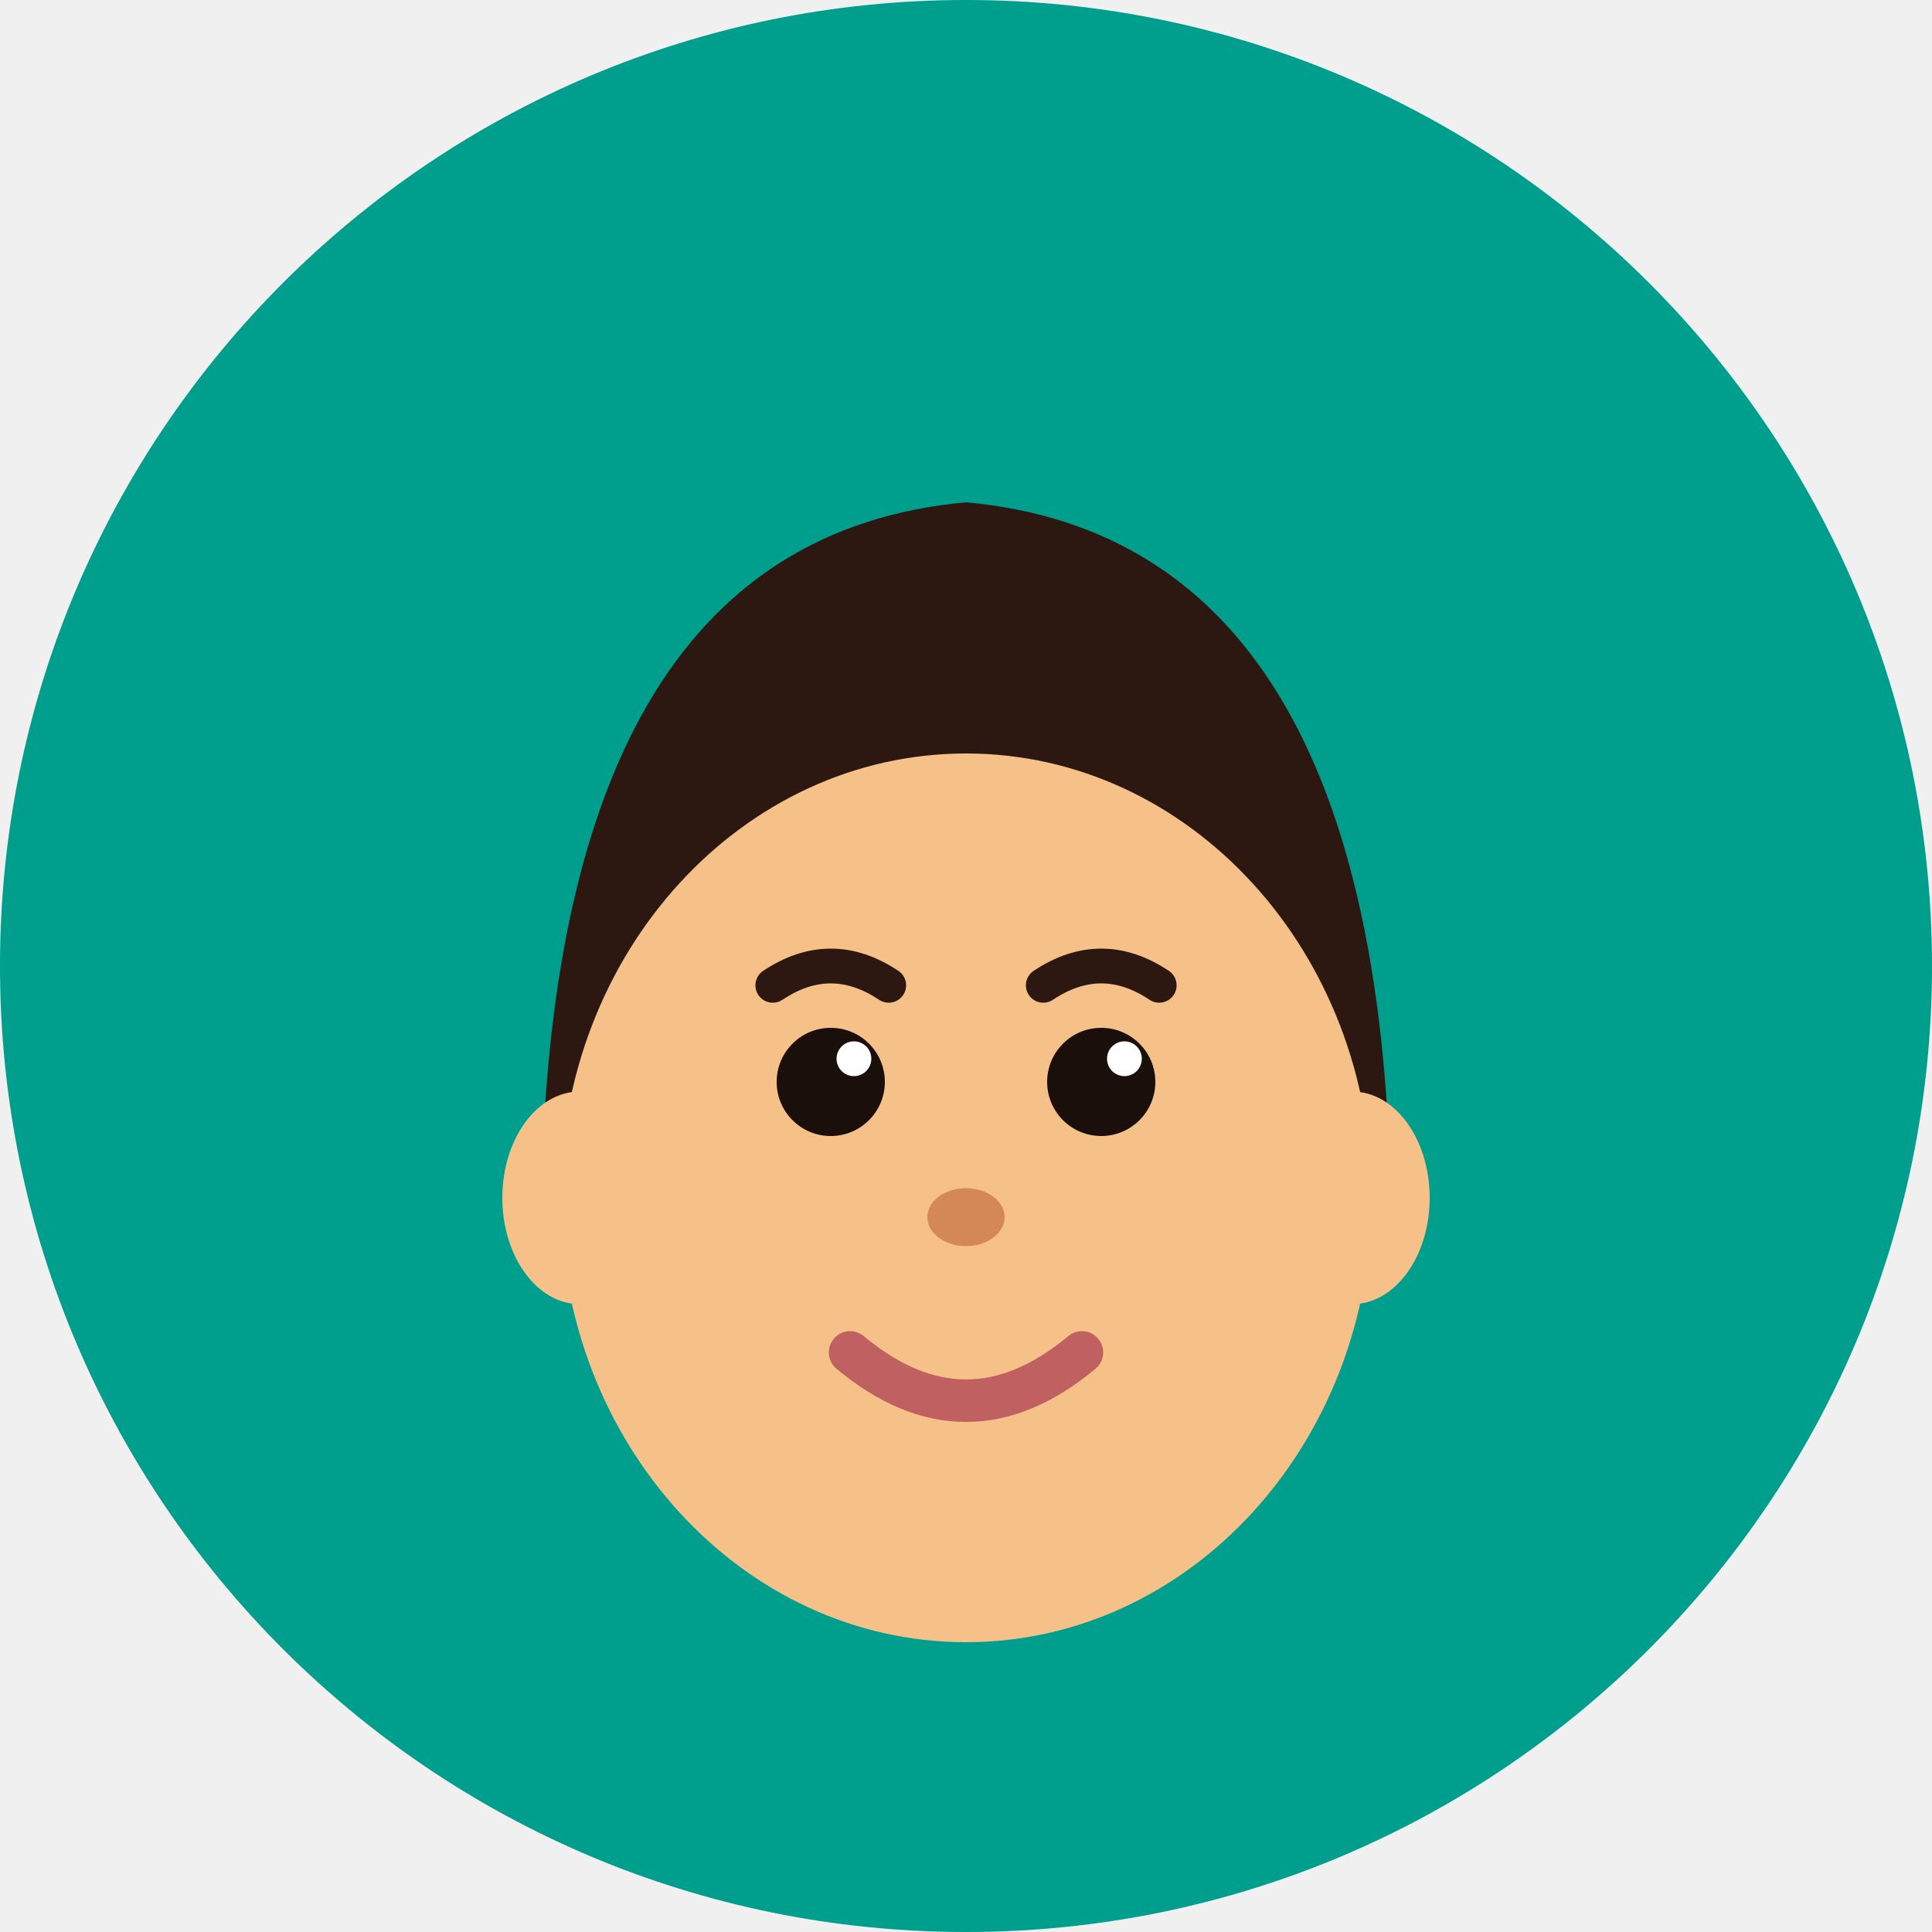
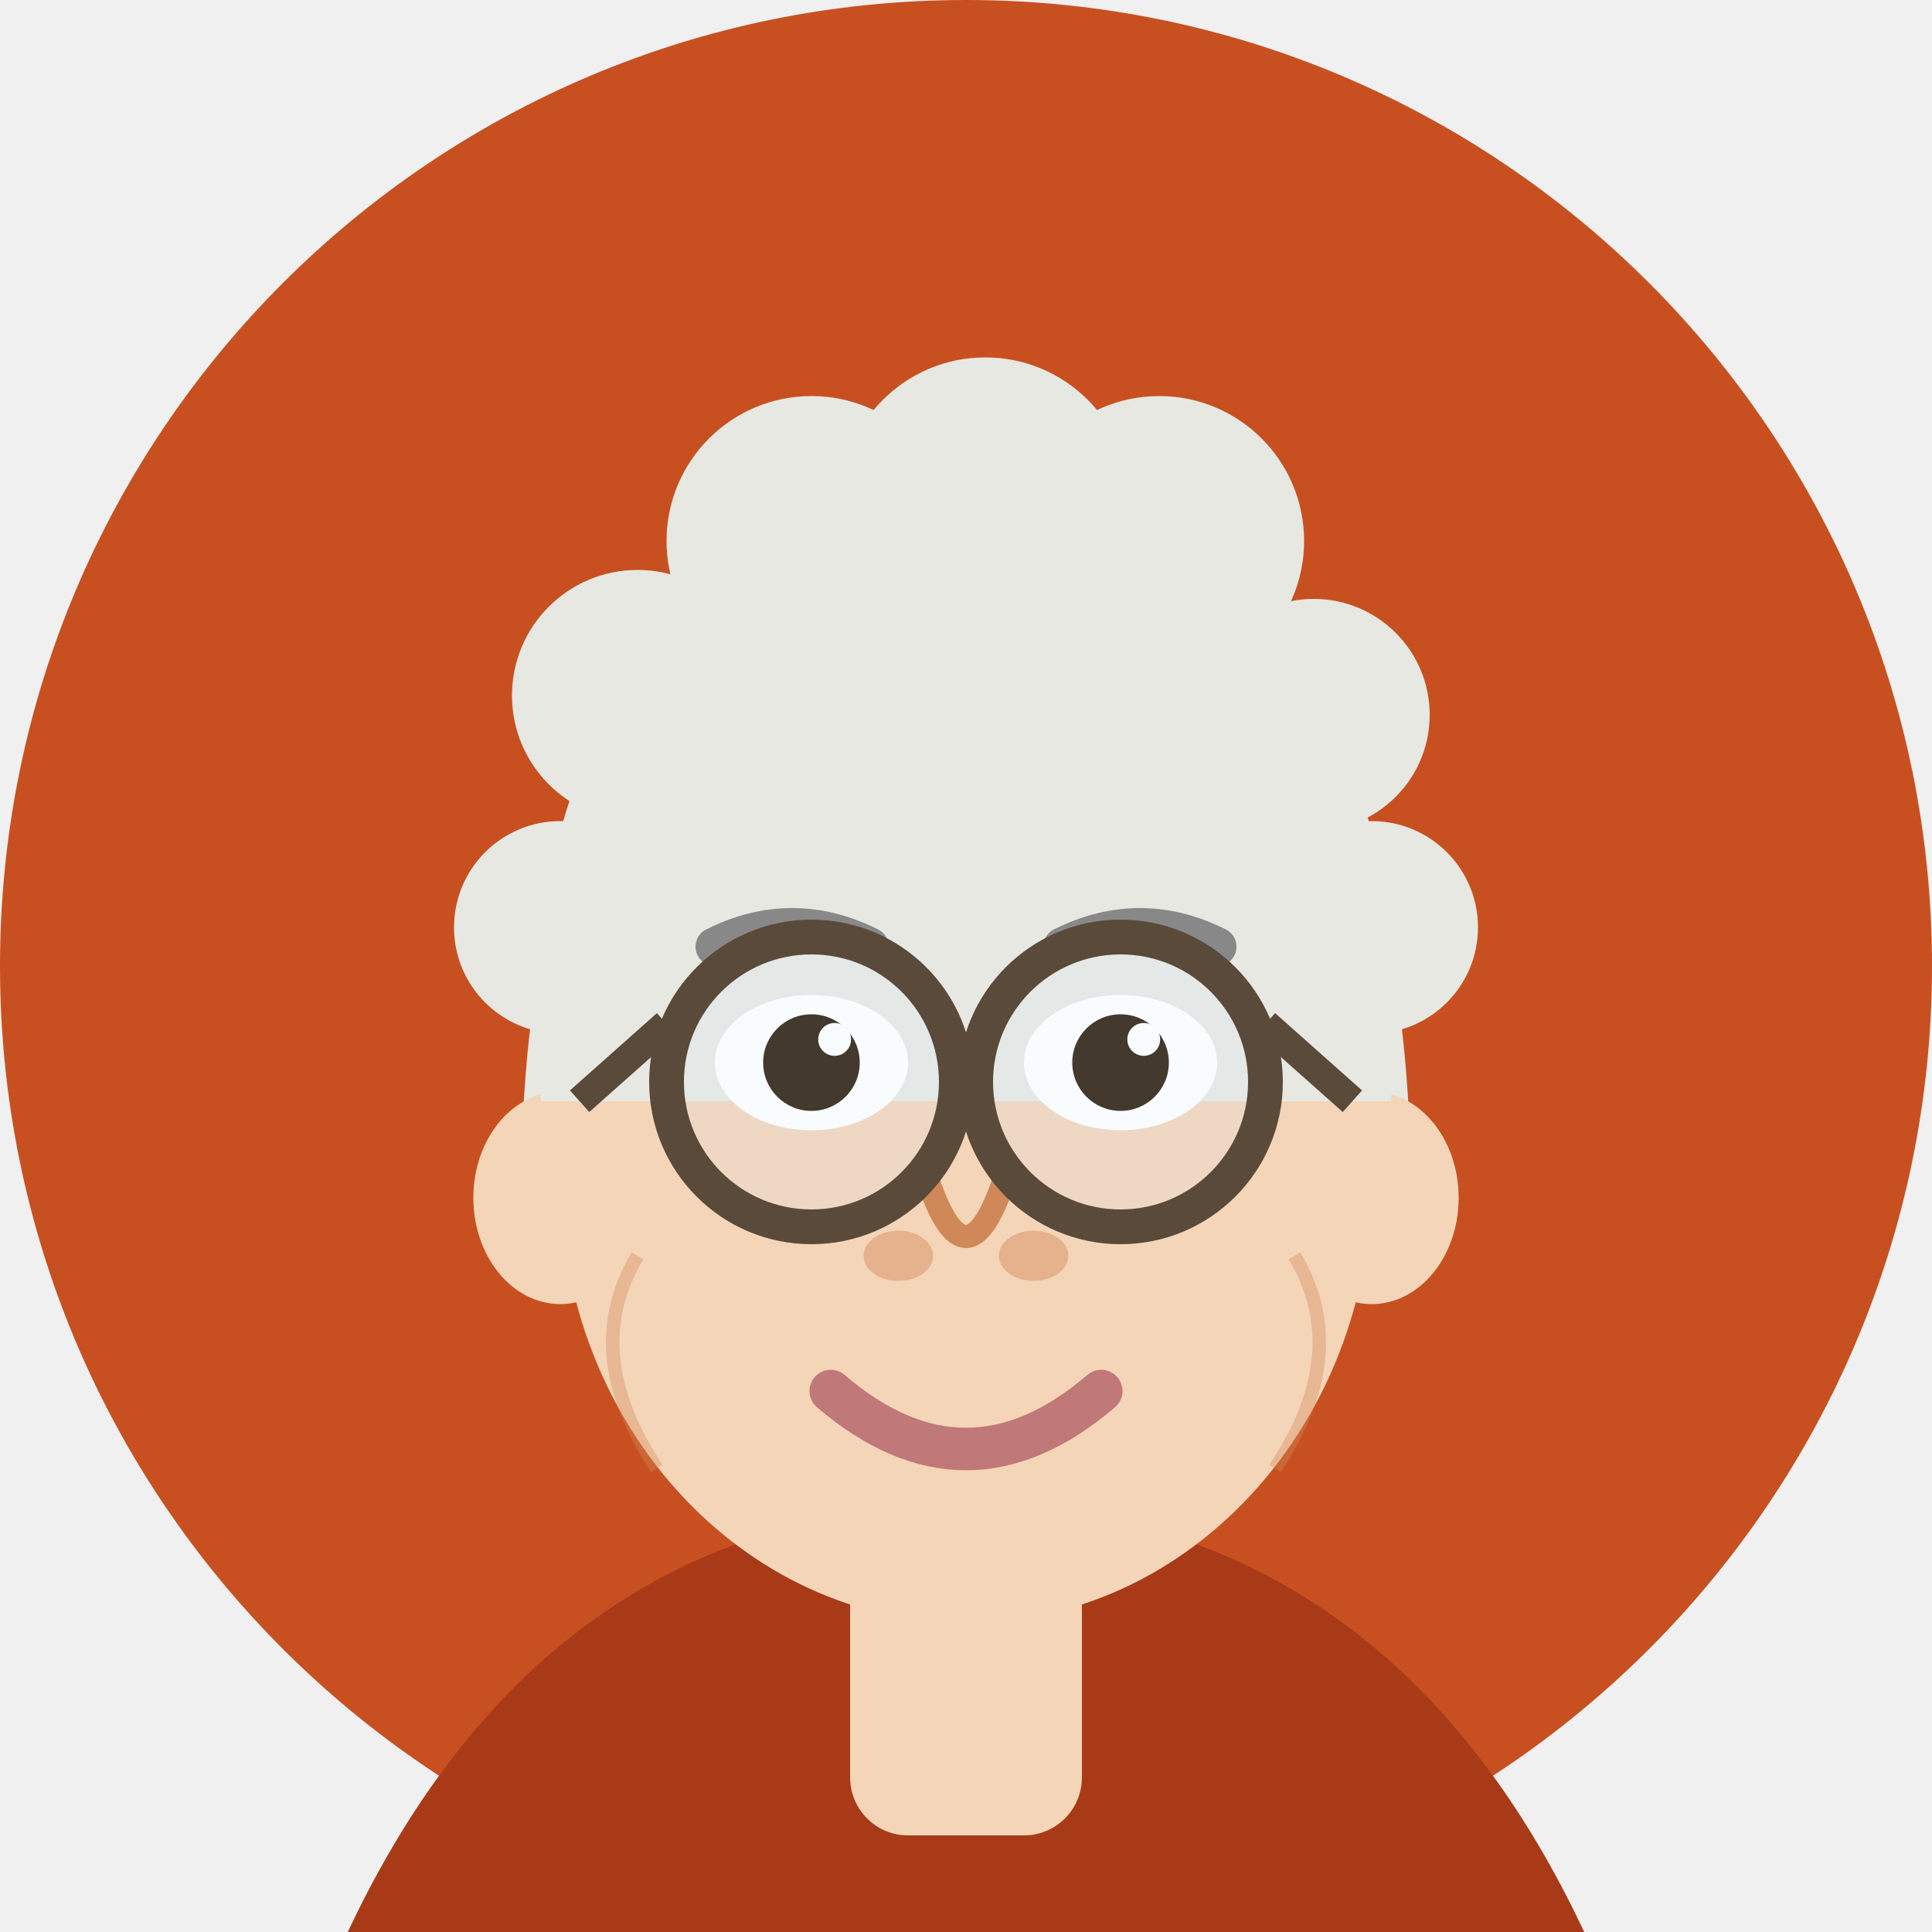
<svg xmlns="http://www.w3.org/2000/svg" viewBox="0 0 100 100">
-   <circle cx="50" cy="50" r="50" fill="#009E8C" />
-   <path d="M28,64 Q28,28 50,26 Q72,28 72,64 Z" fill="#2C1810" />
-   <ellipse cx="30" cy="62" rx="4" ry="5.5" fill="#F5C189" />
-   <ellipse cx="70" cy="62" rx="4" ry="5.5" fill="#F5C189" />
-   <ellipse cx="50" cy="62" rx="21" ry="23" fill="#F5C189" />
-   <path d="M40,51 Q43,49 46,51" stroke="#2C1810" stroke-width="1.8" fill="none" stroke-linecap="round" />
-   <path d="M54,51 Q57,49 60,51" stroke="#2C1810" stroke-width="1.8" fill="none" stroke-linecap="round" />
-   <circle cx="43" cy="56" r="2.8" fill="#1A0F0A" />
-   <circle cx="57" cy="56" r="2.8" fill="#1A0F0A" />
-   <circle cx="44.2" cy="54.8" r="0.9" fill="white" />
-   <circle cx="58.2" cy="54.8" r="0.9" fill="white" />
-   <ellipse cx="50" cy="63" rx="2" ry="1.5" fill="#D48858" />
-   <path d="M44,70 Q50,75 56,70" stroke="#C06060" stroke-width="2.2" fill="none" stroke-linecap="round" />
+   <circle cx="50" cy="50" r="50" fill="#C85020" />
+   <path d="M27,65 Q26,29 50,27 Q74,29 73,65 Z" fill="#E8E8E2" />
+   <path d="M18,100 Q26,83 41,79 Q45,84 50,86 Q55,84 59,79 Q74,83 82,100 Z" fill="#A83A18" />
+   <rect x="44" y="79" width="12" height="16" rx="3" fill="#F5D5B8" />
+   <ellipse cx="29" cy="62" rx="4.5" ry="5.5" fill="#F5D5B8" />
+   <ellipse cx="71" cy="62" rx="4.5" ry="5.5" fill="#F5D5B8" />
+   <ellipse cx="50" cy="61" rx="21" ry="23" fill="#F5D5B8" />
+   <path d="M28,57 Q26,29 50,27 Q74,29 72,57 Z" fill="#E8E8E2" />
+   <circle cx="33" cy="36" r="6.5" fill="#E8E8E2" />
+   <circle cx="42" cy="28" r="7.5" fill="#E8E8E2" />
+   <circle cx="51" cy="26" r="7.5" fill="#E8E8E2" />
+   <circle cx="60" cy="28" r="7.5" fill="#E8E8E2" />
+   <circle cx="68" cy="37" r="6" fill="#E8E8E2" />
+   <circle cx="29" cy="48" r="5.5" fill="#E8E8E2" />
+   <circle cx="71" cy="48" r="5.5" fill="#E8E8E2" />
+   <path d="M37,49 Q41,47 45,49" stroke="#888" stroke-width="2" fill="none" stroke-linecap="round" />
+   <path d="M55,49 Q59,47 63,49" stroke="#888" stroke-width="2" fill="none" stroke-linecap="round" />
+   <ellipse cx="42" cy="55" rx="5" ry="3.5" fill="white" />
+   <ellipse cx="58" cy="55" rx="5" ry="3.5" fill="white" />
+   <circle cx="42" cy="55" r="2.5" fill="#2A1A08" />
+   <circle cx="58" cy="55" r="2.5" fill="#2A1A08" />
+   <circle cx="43.2" cy="53.8" r="0.85" fill="white" />
+   <circle cx="59.2" cy="53.8" r="0.85" fill="white" />
+   <path d="M48,61 Q50,67 52,61" stroke="#D08858" stroke-width="1.2" fill="none" stroke-linecap="round" />
+   <ellipse cx="46.5" cy="65" rx="1.8" ry="1.3" fill="#D08858" opacity="0.45" />
+   <ellipse cx="53.5" cy="65" rx="1.8" ry="1.3" fill="#D08858" opacity="0.45" />
+   <path d="M34,76 Q30,70 33,65" stroke="#D08858" stroke-width="0.7" fill="none" opacity="0.38" />
+   <path d="M66,76 Q70,70 67,65" stroke="#D08858" stroke-width="0.7" fill="none" opacity="0.38" />
+   <path d="M43,72 Q50,78 57,72" stroke="#C07878" stroke-width="2.2" fill="none" stroke-linecap="round" />
+   <circle cx="42" cy="56" r="7.5" stroke="#5A4A3A" stroke-width="1.8" fill="rgba(210,235,255,0.15)" />
+   <circle cx="58" cy="56" r="7.5" stroke="#5A4A3A" stroke-width="1.8" fill="rgba(210,235,255,0.15)" />
+   <line x1="49.5" y1="56" x2="50.5" y2="56" stroke="#5A4A3A" stroke-width="1.8" />
+   <line x1="34.5" y1="53" x2="30" y2="57" stroke="#5A4A3A" stroke-width="1.5" />
+   <line x1="65.5" y1="53" x2="70" y2="57" stroke="#5A4A3A" stroke-width="1.5" />
</svg>
